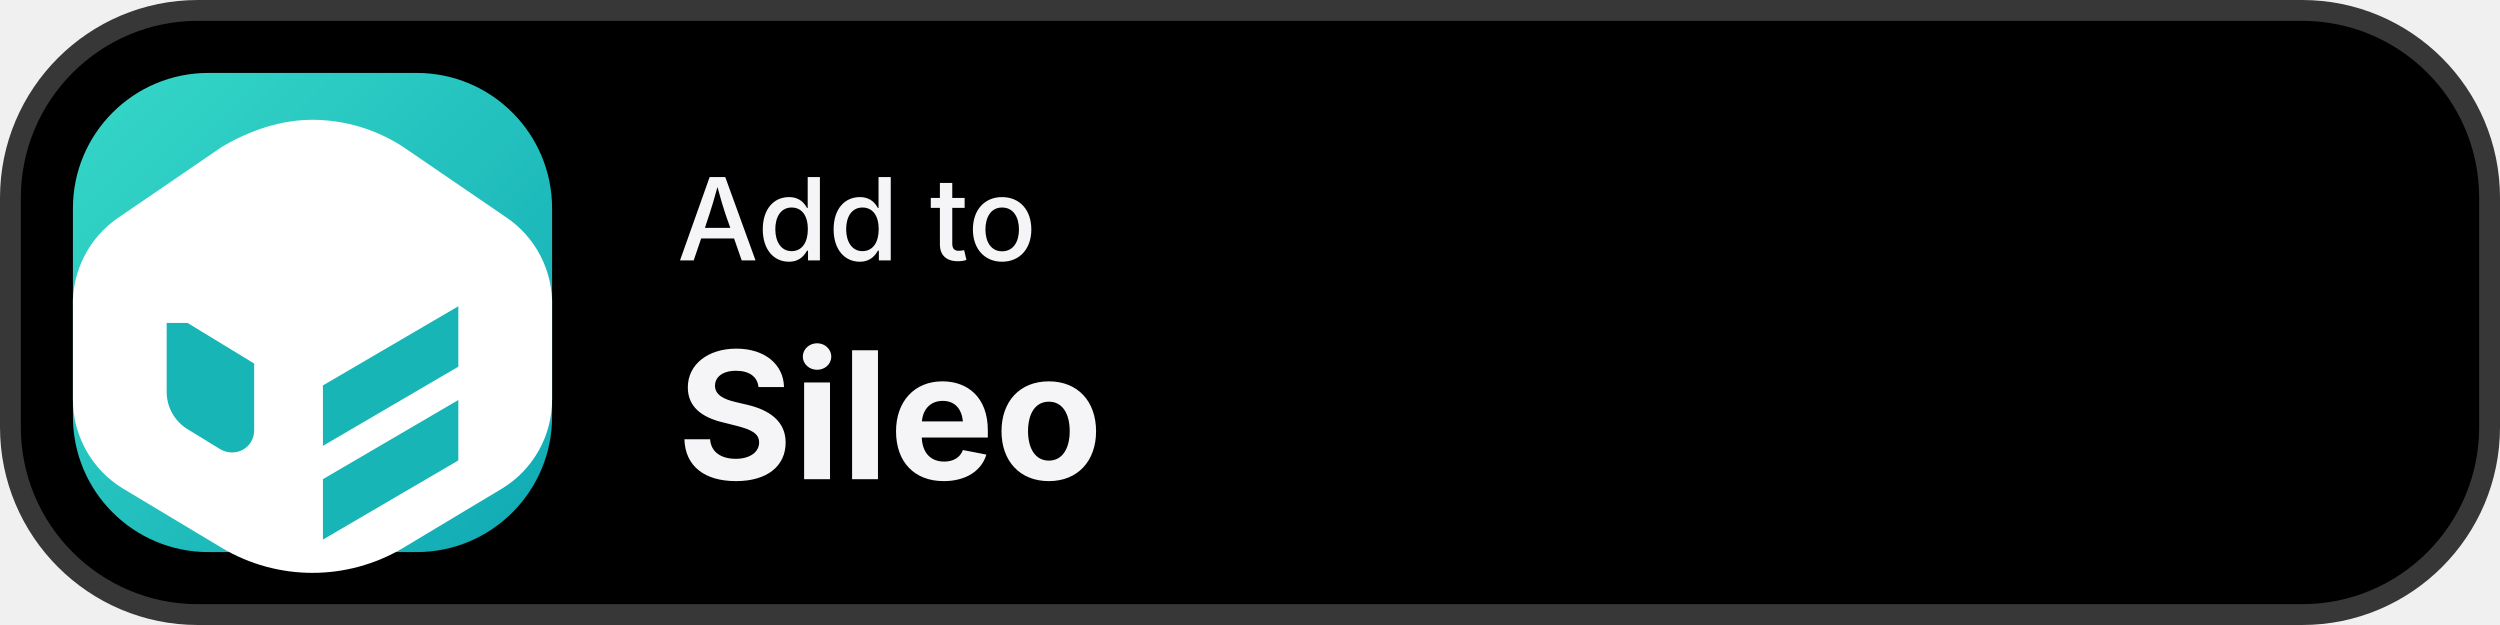
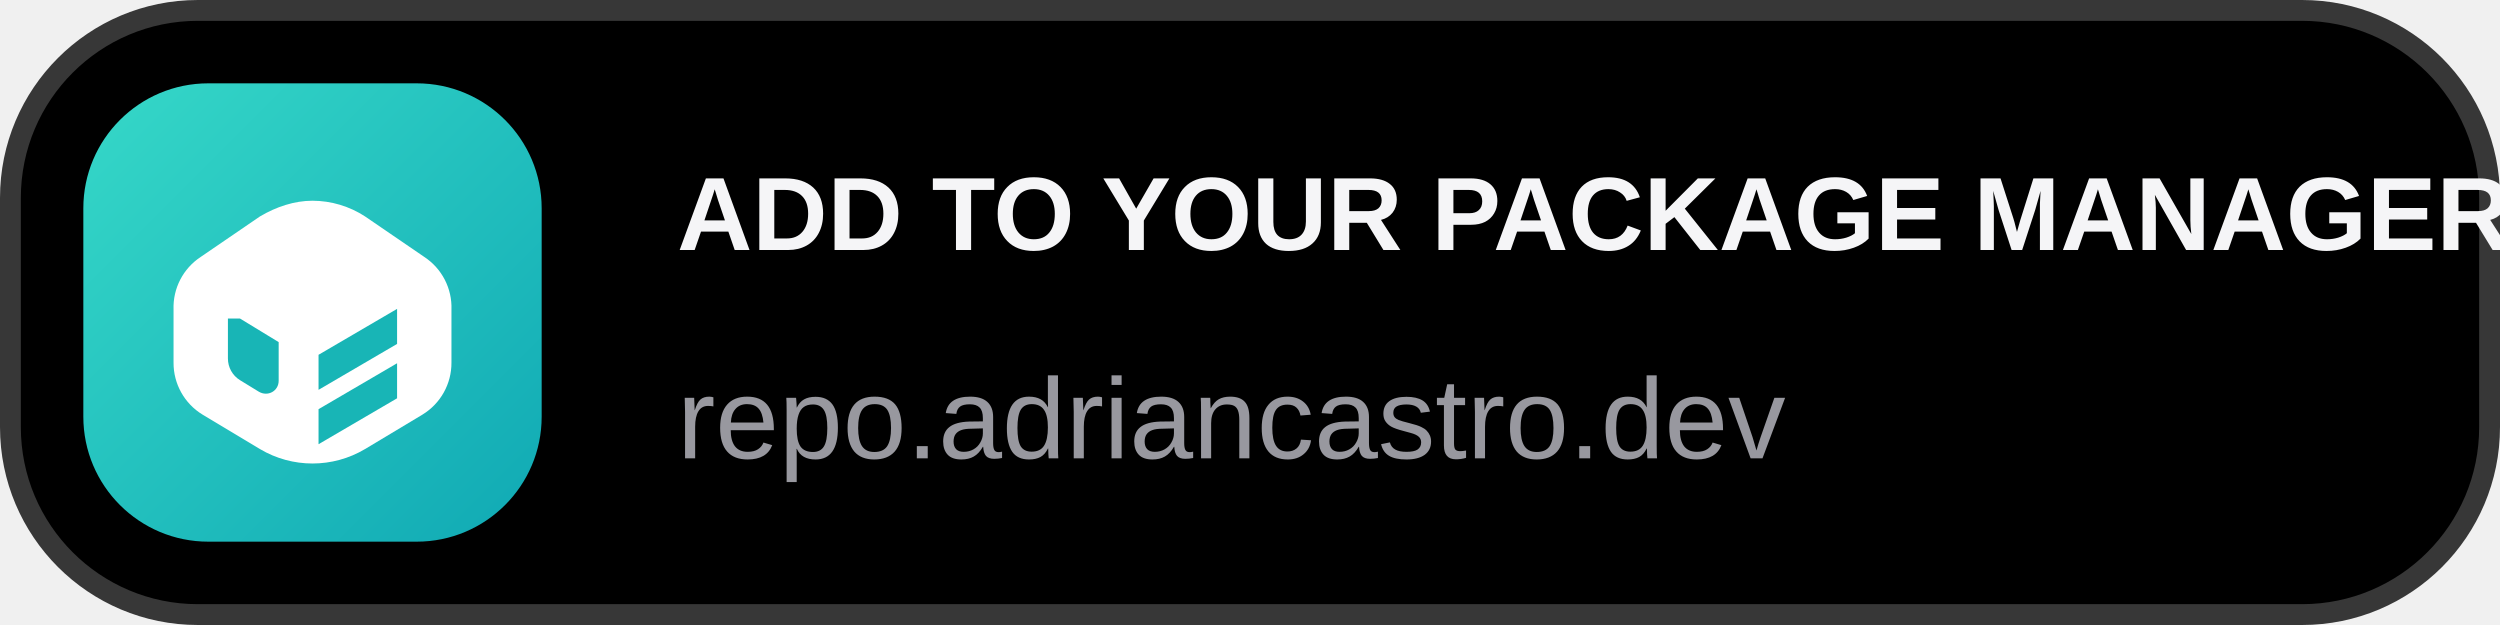
<svg xmlns="http://www.w3.org/2000/svg" width="240" height="60" viewBox="0 0 240 60" role="img" aria-labelledby="title description">
  <defs>
    <linearGradient id="sileo" x1="0" y1="0" x2="1" y2="1">
      <stop offset="0" stop-color="#36d8c8" />
      <stop offset="1" stop-color="#10a9b4" />
    </linearGradient>
  </defs>
  <rect x="1" y="1" width="238" height="58" rx="18" fill="#000" stroke="#373737" stroke-width="2" />
-   <rect x="7" y="7" width="46" height="46" rx="13" fill="url(#sileo)" />
-   <path d="M30 13.5c-3 0-6 1-8.7 2.6L11.5 22.8A10 10 0 0 0 7 31.5v8.8a10 10 0 0 0 4.8 8.6l9.5 5.7a17 17 0 0 0 17.4 0l9.5-5.7a10 10 0 0 0 4.8-8.6v-8.8a10 10 0 0 0-4.5-8.7l-9.8-6.7A16 16 0 0 0 30 13.5Z" transform="translate(0 -2)" fill="#fff" />
-   <path d="m18 31 6.4 3.9v6.4c0 1.7-1.8 2.7-3.3 1.8l-3.1-1.9A4.2 4.2 0 0 1 16 37.6V31Z" fill="#18b5b6" />
-   <path d="m31 37 13-7.6v5.8L31 42.8V37Zm0 9 13-7.6v5.8L31 51.8V46Z" fill="#18b5b6" />
-   <text x="65" y="25" fill="#f5f5f7" font-family="-apple-system,BlinkMacSystemFont,Segoe UI,sans-serif" font-size="11" font-weight="500">Add to</text>
-   <text x="65" y="46" fill="#f5f5f7" font-family="-apple-system,BlinkMacSystemFont,Segoe UI,sans-serif" font-size="17" font-weight="700">Sileo</text>
+   <rect x="8" y="8" width="44" height="44" rx="12" fill="url(#sileo)" />
+   <g transform="translate(30 30) scale(.58) translate(-30 -30)">
+     <path d="M30 13.5c-3 0-6 1-8.7 2.6L11.5 22.8A10 10 0 0 0 7 31.5v8.8a10 10 0 0 0 4.8 8.6l9.5 5.7a17 17 0 0 0 17.4 0l9.5-5.7a10 10 0 0 0 4.8-8.6v-8.8a10 10 0 0 0-4.5-8.7l-9.8-6.7A16 16 0 0 0 30 13.5Z" transform="translate(0 -2)" fill="#fff" />
+     <path d="m18 31 6.4 3.9v6.4c0 1.7-1.8 2.7-3.3 1.8l-3.1-1.9A4.2 4.2 0 0 1 16 37.6V31Z" fill="#18b5b6" />
+     <path d="m31 37 13-7.6v5.8L31 42.8V37Zm0 9 13-7.6v5.8L31 51.8V46Z" fill="#18b5b6" />
+   </g>
+   <text x="65" y="24" fill="#f5f5f7" font-family="Arial,Helvetica,sans-serif" font-size="10" font-weight="600">ADD TO YOUR PACKAGE MANAGER</text>
+   <text x="65" y="44" fill="#98989f" font-family="Arial,Helvetica,sans-serif" font-size="11">repo.adriancastro.dev</text>
</svg>
